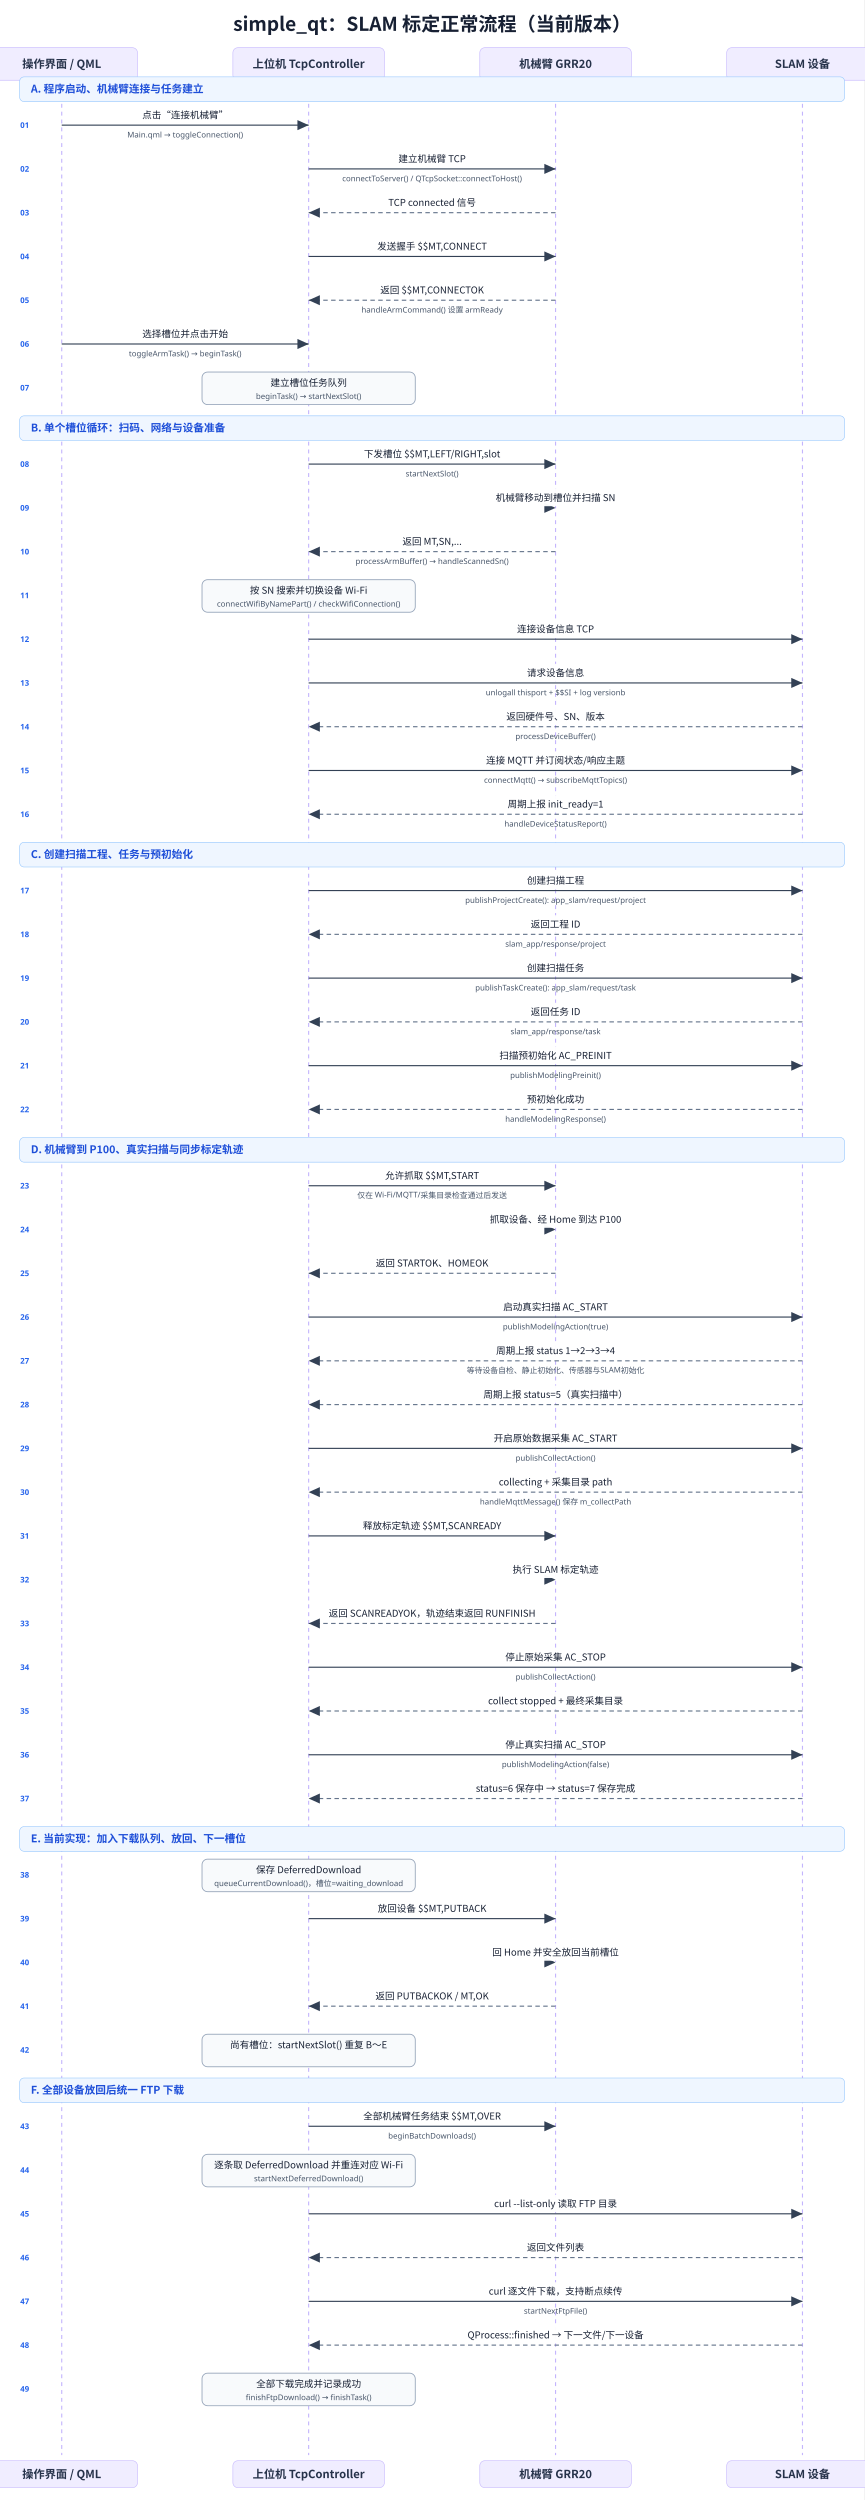
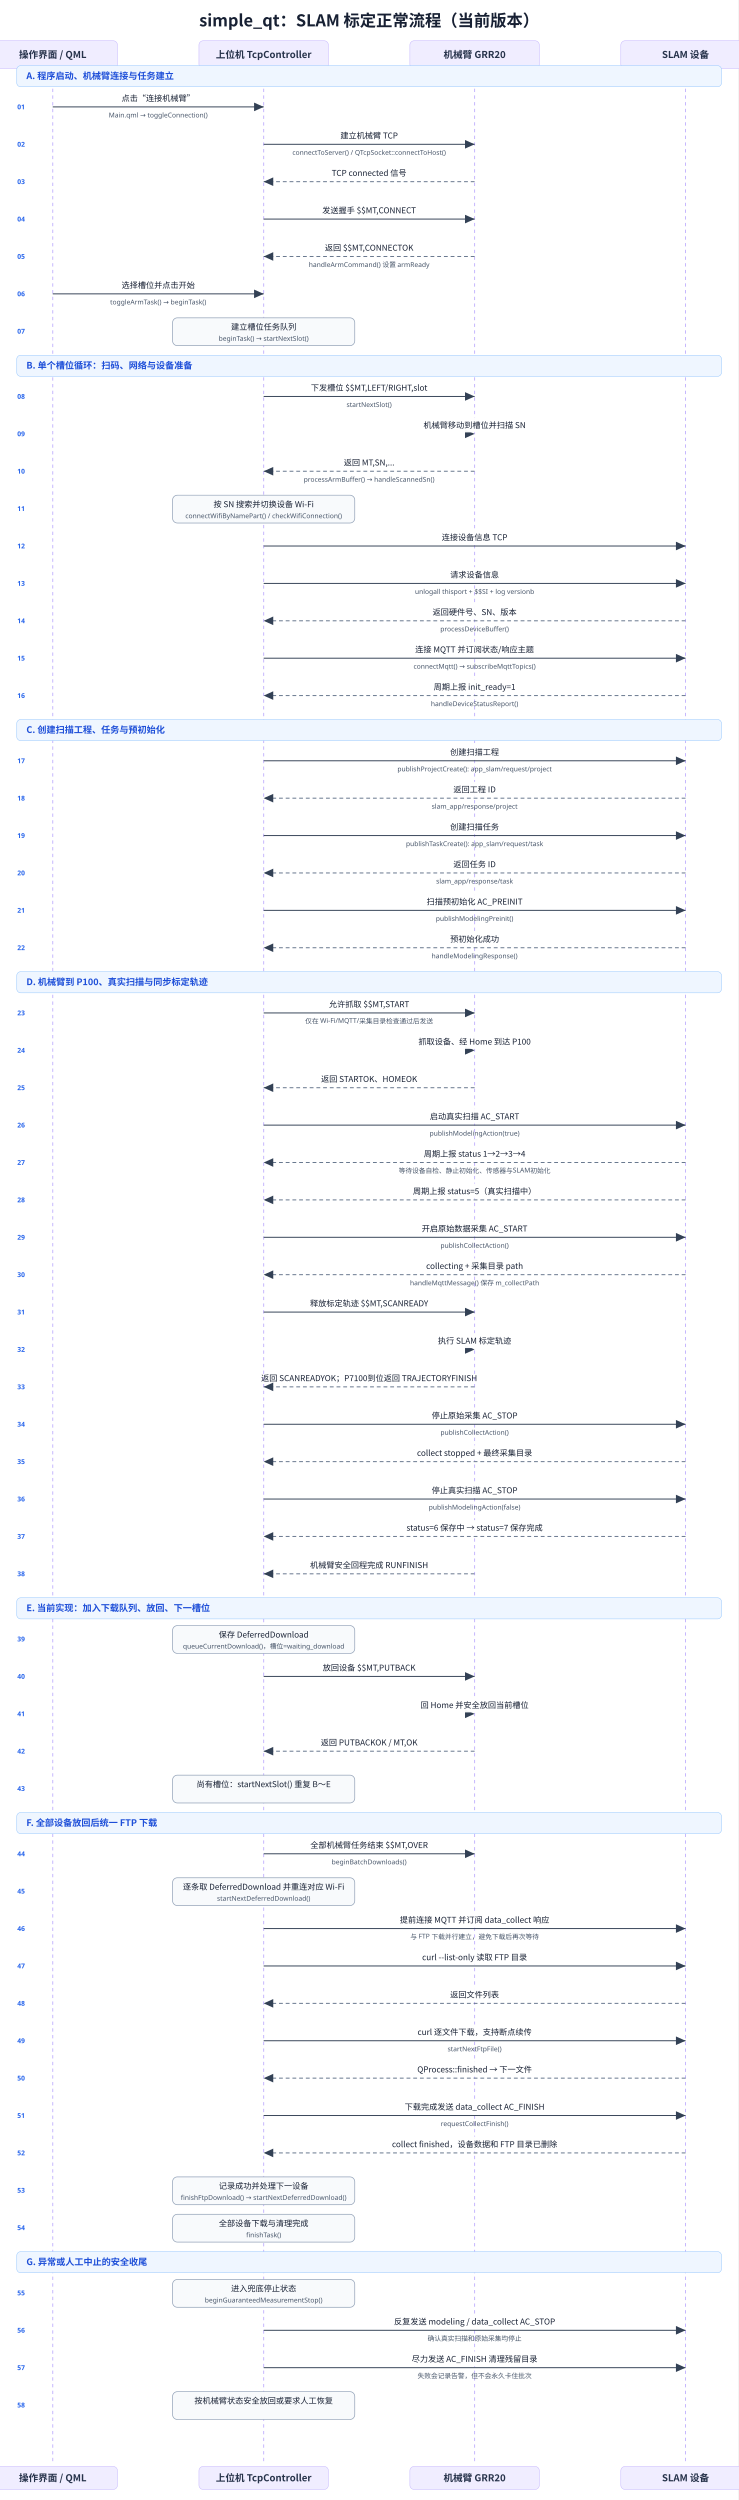
- <svg xmlns="http://www.w3.org/2000/svg" width="1540" height="4455" viewBox="0 0 1540 4455">
+ <svg xmlns="http://www.w3.org/2000/svg" width="1540" height="5215" viewBox="0 0 1540 5215">
  <defs>
    <marker id="arrow" markerWidth="12" markerHeight="9" refX="10" refY="4.5" orient="auto" markerUnits="strokeWidth">
      <path d="M0,0 L10,4.5 L0,9 z" fill="#334155" />
    </marker>
    <style>
      .title{font:700 34px "Microsoft YaHei","Noto Sans CJK SC",sans-serif;fill:#172033}
      .participant{font:600 20px "Microsoft YaHei","Noto Sans CJK SC",sans-serif;fill:#26324a}
      .label{font:500 17px "Microsoft YaHei","Noto Sans CJK SC",sans-serif;fill:#172033}
      .sub{font:400 14px Consolas,"Microsoft YaHei",sans-serif;fill:#475569}
      .stage{font:700 19px "Microsoft YaHei","Noto Sans CJK SC",sans-serif;fill:#1d4ed8}
      .step{font:700 14px Consolas,sans-serif;fill:#2563eb}
      .life{stroke:#c4b5fd;stroke-width:2;stroke-dasharray:7 7}
      .arrow{stroke:#334155;stroke-width:2;fill:none;marker-end:url(#arrow)}
      .return{stroke:#64748b;stroke-width:2;stroke-dasharray:8 6;fill:none;marker-end:url(#arrow)}
    </style>
  </defs>
  <rect width="100%" height="100%" fill="#ffffff" />
  <text class="title" x="770" y="55" text-anchor="middle">simple_qt：SLAM 标定正常流程（当前版本）</text>
  <rect x="-25" y="85" width="270" height="58" rx="9" fill="#f0edff" stroke="#c4b5fd" />
  <text class="participant" x="110" y="121" text-anchor="middle">操作界面 / QML</text>
-   <line class="life" x1="110" y1="143" x2="110" y2="4375" />
+   <line class="life" x1="110" y1="143" x2="110" y2="5135" />
  <rect x="415" y="85" width="270" height="58" rx="9" fill="#f0edff" stroke="#c4b5fd" />
  <text class="participant" x="550" y="121" text-anchor="middle">上位机 TcpController</text>
-   <line class="life" x1="550" y1="143" x2="550" y2="4375" />
+   <line class="life" x1="550" y1="143" x2="550" y2="5135" />
  <rect x="855" y="85" width="270" height="58" rx="9" fill="#f0edff" stroke="#c4b5fd" />
  <text class="participant" x="990" y="121" text-anchor="middle">机械臂 GRR20</text>
-   <line class="life" x1="990" y1="143" x2="990" y2="4375" />
+   <line class="life" x1="990" y1="143" x2="990" y2="5135" />
  <rect x="1295" y="85" width="270" height="58" rx="9" fill="#f0edff" stroke="#c4b5fd" />
  <text class="participant" x="1430" y="121" text-anchor="middle">SLAM 设备</text>
-   <line class="life" x1="1430" y1="143" x2="1430" y2="4375" />
+   <line class="life" x1="1430" y1="143" x2="1430" y2="5135" />
  <rect x="35" y="137" width="1470" height="44" rx="8" fill="#eff6ff" stroke="#93c5fd" />
  <text class="stage" x="55" y="165">A. 程序启动、机械臂连接与任务建立</text>
  <text class="step" x="36" y="228">01</text>
  <line class="arrow" x1="110" y1="223" x2="550" y2="223" />
  <rect x="132" y="189" width="396" height="31" rx="5" fill="#ffffff" opacity="0.96" />
  <text class="label" x="330" y="211" text-anchor="middle">点击“连接机械臂”</text>
  <text class="sub" x="330" y="245" text-anchor="middle">Main.qml → toggleConnection()</text>
  <text class="step" x="36" y="306">02</text>
  <line class="arrow" x1="550" y1="301" x2="990" y2="301" />
  <rect x="572" y="267" width="396" height="31" rx="5" fill="#ffffff" opacity="0.96" />
  <text class="label" x="770" y="289" text-anchor="middle">建立机械臂 TCP</text>
  <text class="sub" x="770" y="323" text-anchor="middle">connectToServer() / QTcpSocket::connectToHost()</text>
  <text class="step" x="36" y="384">03</text>
  <line class="return" x1="990" y1="379" x2="550" y2="379" />
  <rect x="572" y="345" width="396" height="31" rx="5" fill="#ffffff" opacity="0.96" />
  <text class="label" x="770" y="367" text-anchor="middle">TCP connected 信号</text>
  <text class="step" x="36" y="462">04</text>
  <line class="arrow" x1="550" y1="457" x2="990" y2="457" />
  <rect x="572" y="423" width="396" height="31" rx="5" fill="#ffffff" opacity="0.96" />
  <text class="label" x="770" y="445" text-anchor="middle">发送握手 $$MT,CONNECT</text>
  <text class="step" x="36" y="540">05</text>
  <line class="return" x1="990" y1="535" x2="550" y2="535" />
  <rect x="572" y="501" width="396" height="31" rx="5" fill="#ffffff" opacity="0.96" />
  <text class="label" x="770" y="523" text-anchor="middle">返回 $$MT,CONNECTOK</text>
  <text class="sub" x="770" y="557" text-anchor="middle">handleArmCommand() 设置 armReady</text>
  <text class="step" x="36" y="618">06</text>
  <line class="arrow" x1="110" y1="613" x2="550" y2="613" />
  <rect x="132" y="579" width="396" height="31" rx="5" fill="#ffffff" opacity="0.96" />
  <text class="label" x="330" y="601" text-anchor="middle">选择槽位并点击开始</text>
  <text class="sub" x="330" y="635" text-anchor="middle">toggleArmTask() → beginTask()</text>
  <text class="step" x="36" y="696">07</text>
  <rect x="360" y="663" width="380" height="58" rx="10" fill="#f8fafc" stroke="#94a3b8" stroke-width="1.5" />
  <text class="label" x="550" y="688" text-anchor="middle">建立槽位任务队列</text>
  <text class="sub" x="550" y="711" text-anchor="middle">beginTask() → startNextSlot()</text>
  <rect x="35" y="741" width="1470" height="44" rx="8" fill="#eff6ff" stroke="#93c5fd" />
  <text class="stage" x="55" y="769">B. 单个槽位循环：扫码、网络与设备准备</text>
  <text class="step" x="36" y="832">08</text>
  <line class="arrow" x1="550" y1="827" x2="990" y2="827" />
  <rect x="572" y="793" width="396" height="31" rx="5" fill="#ffffff" opacity="0.96" />
  <text class="label" x="770" y="815" text-anchor="middle">下发槽位 $$MT,LEFT/RIGHT,slot</text>
  <text class="sub" x="770" y="849" text-anchor="middle">startNextSlot()</text>
  <text class="step" x="36" y="910">09</text>
  <line class="arrow" x1="990" y1="905" x2="990" y2="905" />
  <rect x="792" y="871" width="396" height="31" rx="5" fill="#ffffff" opacity="0.96" />
  <text class="label" x="990" y="893" text-anchor="middle">机械臂移动到槽位并扫描 SN</text>
  <text class="step" x="36" y="988">10</text>
  <line class="return" x1="990" y1="983" x2="550" y2="983" />
  <rect x="572" y="949" width="396" height="31" rx="5" fill="#ffffff" opacity="0.96" />
  <text class="label" x="770" y="971" text-anchor="middle">返回 MT,SN,...</text>
  <text class="sub" x="770" y="1005" text-anchor="middle">processArmBuffer() → handleScannedSn()</text>
  <text class="step" x="36" y="1066">11</text>
  <rect x="360" y="1033" width="380" height="58" rx="10" fill="#f8fafc" stroke="#94a3b8" stroke-width="1.5" />
  <text class="label" x="550" y="1058" text-anchor="middle">按 SN 搜索并切换设备 Wi-Fi</text>
  <text class="sub" x="550" y="1081" text-anchor="middle">connectWifiByNamePart() / checkWifiConnection()</text>
  <text class="step" x="36" y="1144">12</text>
  <line class="arrow" x1="550" y1="1139" x2="1430" y2="1139" />
  <rect x="792" y="1105" width="396" height="31" rx="5" fill="#ffffff" opacity="0.96" />
  <text class="label" x="990" y="1127" text-anchor="middle">连接设备信息 TCP</text>
  <text class="step" x="36" y="1222">13</text>
  <line class="arrow" x1="550" y1="1217" x2="1430" y2="1217" />
  <rect x="792" y="1183" width="396" height="31" rx="5" fill="#ffffff" opacity="0.96" />
  <text class="label" x="990" y="1205" text-anchor="middle">请求设备信息</text>
  <text class="sub" x="990" y="1239" text-anchor="middle">unlogall thisport + $$SI + log versionb</text>
  <text class="step" x="36" y="1300">14</text>
  <line class="return" x1="1430" y1="1295" x2="550" y2="1295" />
  <rect x="792" y="1261" width="396" height="31" rx="5" fill="#ffffff" opacity="0.96" />
  <text class="label" x="990" y="1283" text-anchor="middle">返回硬件号、SN、版本</text>
  <text class="sub" x="990" y="1317" text-anchor="middle">processDeviceBuffer()</text>
  <text class="step" x="36" y="1378">15</text>
  <line class="arrow" x1="550" y1="1373" x2="1430" y2="1373" />
  <rect x="792" y="1339" width="396" height="31" rx="5" fill="#ffffff" opacity="0.96" />
  <text class="label" x="990" y="1361" text-anchor="middle">连接 MQTT 并订阅状态/响应主题</text>
  <text class="sub" x="990" y="1395" text-anchor="middle">connectMqtt() → subscribeMqttTopics()</text>
  <text class="step" x="36" y="1456">16</text>
  <line class="return" x1="1430" y1="1451" x2="550" y2="1451" />
  <rect x="792" y="1417" width="396" height="31" rx="5" fill="#ffffff" opacity="0.96" />
  <text class="label" x="990" y="1439" text-anchor="middle">周期上报 init_ready=1</text>
  <text class="sub" x="990" y="1473" text-anchor="middle">handleDeviceStatusReport()</text>
  <rect x="35" y="1501" width="1470" height="44" rx="8" fill="#eff6ff" stroke="#93c5fd" />
  <text class="stage" x="55" y="1529">C. 创建扫描工程、任务与预初始化</text>
  <text class="step" x="36" y="1592">17</text>
  <line class="arrow" x1="550" y1="1587" x2="1430" y2="1587" />
  <rect x="792" y="1553" width="396" height="31" rx="5" fill="#ffffff" opacity="0.96" />
  <text class="label" x="990" y="1575" text-anchor="middle">创建扫描工程</text>
  <text class="sub" x="990" y="1609" text-anchor="middle">publishProjectCreate(): app_slam/request/project</text>
  <text class="step" x="36" y="1670">18</text>
  <line class="return" x1="1430" y1="1665" x2="550" y2="1665" />
  <rect x="792" y="1631" width="396" height="31" rx="5" fill="#ffffff" opacity="0.96" />
  <text class="label" x="990" y="1653" text-anchor="middle">返回工程 ID</text>
  <text class="sub" x="990" y="1687" text-anchor="middle">slam_app/response/project</text>
  <text class="step" x="36" y="1748">19</text>
  <line class="arrow" x1="550" y1="1743" x2="1430" y2="1743" />
  <rect x="792" y="1709" width="396" height="31" rx="5" fill="#ffffff" opacity="0.96" />
  <text class="label" x="990" y="1731" text-anchor="middle">创建扫描任务</text>
  <text class="sub" x="990" y="1765" text-anchor="middle">publishTaskCreate(): app_slam/request/task</text>
  <text class="step" x="36" y="1826">20</text>
  <line class="return" x1="1430" y1="1821" x2="550" y2="1821" />
  <rect x="792" y="1787" width="396" height="31" rx="5" fill="#ffffff" opacity="0.96" />
  <text class="label" x="990" y="1809" text-anchor="middle">返回任务 ID</text>
  <text class="sub" x="990" y="1843" text-anchor="middle">slam_app/response/task</text>
  <text class="step" x="36" y="1904">21</text>
  <line class="arrow" x1="550" y1="1899" x2="1430" y2="1899" />
  <rect x="792" y="1865" width="396" height="31" rx="5" fill="#ffffff" opacity="0.96" />
  <text class="label" x="990" y="1887" text-anchor="middle">扫描预初始化 AC_PREINIT</text>
  <text class="sub" x="990" y="1921" text-anchor="middle">publishModelingPreinit()</text>
  <text class="step" x="36" y="1982">22</text>
  <line class="return" x1="1430" y1="1977" x2="550" y2="1977" />
  <rect x="792" y="1943" width="396" height="31" rx="5" fill="#ffffff" opacity="0.96" />
  <text class="label" x="990" y="1965" text-anchor="middle">预初始化成功</text>
  <text class="sub" x="990" y="1999" text-anchor="middle">handleModelingResponse()</text>
  <rect x="35" y="2027" width="1470" height="44" rx="8" fill="#eff6ff" stroke="#93c5fd" />
  <text class="stage" x="55" y="2055">D. 机械臂到 P100、真实扫描与同步标定轨迹</text>
  <text class="step" x="36" y="2118">23</text>
  <line class="arrow" x1="550" y1="2113" x2="990" y2="2113" />
  <rect x="572" y="2079" width="396" height="31" rx="5" fill="#ffffff" opacity="0.96" />
  <text class="label" x="770" y="2101" text-anchor="middle">允许抓取 $$MT,START</text>
  <text class="sub" x="770" y="2135" text-anchor="middle">仅在 Wi-Fi/MQTT/采集目录检查通过后发送</text>
  <text class="step" x="36" y="2196">24</text>
  <line class="arrow" x1="990" y1="2191" x2="990" y2="2191" />
  <rect x="792" y="2157" width="396" height="31" rx="5" fill="#ffffff" opacity="0.96" />
  <text class="label" x="990" y="2179" text-anchor="middle">抓取设备、经 Home 到达 P100</text>
  <text class="step" x="36" y="2274">25</text>
  <line class="return" x1="990" y1="2269" x2="550" y2="2269" />
  <rect x="572" y="2235" width="396" height="31" rx="5" fill="#ffffff" opacity="0.96" />
  <text class="label" x="770" y="2257" text-anchor="middle">返回 STARTOK、HOMEOK</text>
  <text class="step" x="36" y="2352">26</text>
  <line class="arrow" x1="550" y1="2347" x2="1430" y2="2347" />
  <rect x="792" y="2313" width="396" height="31" rx="5" fill="#ffffff" opacity="0.96" />
  <text class="label" x="990" y="2335" text-anchor="middle">启动真实扫描 AC_START</text>
  <text class="sub" x="990" y="2369" text-anchor="middle">publishModelingAction(true)</text>
  <text class="step" x="36" y="2430">27</text>
  <line class="return" x1="1430" y1="2425" x2="550" y2="2425" />
  <rect x="792" y="2391" width="396" height="31" rx="5" fill="#ffffff" opacity="0.96" />
  <text class="label" x="990" y="2413" text-anchor="middle">周期上报 status 1→2→3→4</text>
  <text class="sub" x="990" y="2447" text-anchor="middle">等待设备自检、静止初始化、传感器与SLAM初始化</text>
  <text class="step" x="36" y="2508">28</text>
  <line class="return" x1="1430" y1="2503" x2="550" y2="2503" />
  <rect x="792" y="2469" width="396" height="31" rx="5" fill="#ffffff" opacity="0.96" />
  <text class="label" x="990" y="2491" text-anchor="middle">周期上报 status=5（真实扫描中）</text>
  <text class="step" x="36" y="2586">29</text>
  <line class="arrow" x1="550" y1="2581" x2="1430" y2="2581" />
  <rect x="792" y="2547" width="396" height="31" rx="5" fill="#ffffff" opacity="0.96" />
  <text class="label" x="990" y="2569" text-anchor="middle">开启原始数据采集 AC_START</text>
  <text class="sub" x="990" y="2603" text-anchor="middle">publishCollectAction()</text>
  <text class="step" x="36" y="2664">30</text>
  <line class="return" x1="1430" y1="2659" x2="550" y2="2659" />
  <rect x="792" y="2625" width="396" height="31" rx="5" fill="#ffffff" opacity="0.96" />
  <text class="label" x="990" y="2647" text-anchor="middle">collecting + 采集目录 path</text>
  <text class="sub" x="990" y="2681" text-anchor="middle">handleMqttMessage() 保存 m_collectPath</text>
  <text class="step" x="36" y="2742">31</text>
  <line class="arrow" x1="550" y1="2737" x2="990" y2="2737" />
  <rect x="572" y="2703" width="396" height="31" rx="5" fill="#ffffff" opacity="0.96" />
  <text class="label" x="770" y="2725" text-anchor="middle">释放标定轨迹 $$MT,SCANREADY</text>
  <text class="step" x="36" y="2820">32</text>
  <line class="arrow" x1="990" y1="2815" x2="990" y2="2815" />
  <rect x="792" y="2781" width="396" height="31" rx="5" fill="#ffffff" opacity="0.96" />
  <text class="label" x="990" y="2803" text-anchor="middle">执行 SLAM 标定轨迹</text>
  <text class="step" x="36" y="2898">33</text>
  <line class="return" x1="990" y1="2893" x2="550" y2="2893" />
  <rect x="572" y="2859" width="396" height="31" rx="5" fill="#ffffff" opacity="0.96" />
-   <text class="label" x="770" y="2881" text-anchor="middle">返回 SCANREADYOK，轨迹结束返回 RUNFINISH</text>
+   <text class="label" x="770" y="2881" text-anchor="middle">返回 SCANREADYOK；P7100到位返回 TRAJECTORYFINISH</text>
  <text class="step" x="36" y="2976">34</text>
  <line class="arrow" x1="550" y1="2971" x2="1430" y2="2971" />
  <rect x="792" y="2937" width="396" height="31" rx="5" fill="#ffffff" opacity="0.96" />
  <text class="label" x="990" y="2959" text-anchor="middle">停止原始采集 AC_STOP</text>
  <text class="sub" x="990" y="2993" text-anchor="middle">publishCollectAction()</text>
  <text class="step" x="36" y="3054">35</text>
  <line class="return" x1="1430" y1="3049" x2="550" y2="3049" />
  <rect x="792" y="3015" width="396" height="31" rx="5" fill="#ffffff" opacity="0.96" />
  <text class="label" x="990" y="3037" text-anchor="middle">collect stopped + 最终采集目录</text>
  <text class="step" x="36" y="3132">36</text>
  <line class="arrow" x1="550" y1="3127" x2="1430" y2="3127" />
  <rect x="792" y="3093" width="396" height="31" rx="5" fill="#ffffff" opacity="0.96" />
  <text class="label" x="990" y="3115" text-anchor="middle">停止真实扫描 AC_STOP</text>
  <text class="sub" x="990" y="3149" text-anchor="middle">publishModelingAction(false)</text>
  <text class="step" x="36" y="3210">37</text>
  <line class="return" x1="1430" y1="3205" x2="550" y2="3205" />
  <rect x="792" y="3171" width="396" height="31" rx="5" fill="#ffffff" opacity="0.96" />
  <text class="label" x="990" y="3193" text-anchor="middle">status=6 保存中 → status=7 保存完成</text>
-   <rect x="35" y="3255" width="1470" height="44" rx="8" fill="#eff6ff" stroke="#93c5fd" />
-   <text class="stage" x="55" y="3283">E. 当前实现：加入下载队列、放回、下一槽位</text>
-   <text class="step" x="36" y="3346">38</text>
-   <rect x="360" y="3313" width="380" height="58" rx="10" fill="#f8fafc" stroke="#94a3b8" stroke-width="1.5" />
-   <text class="label" x="550" y="3338" text-anchor="middle">保存 DeferredDownload</text>
-   <text class="sub" x="550" y="3361" text-anchor="middle">queueCurrentDownload()，槽位=waiting_download</text>
+   <text class="step" x="36" y="3288">38</text>
+   <line class="return" x1="990" y1="3283" x2="550" y2="3283" />
+   <rect x="572" y="3249" width="396" height="31" rx="5" fill="#ffffff" opacity="0.96" />
+   <text class="label" x="770" y="3271" text-anchor="middle">机械臂安全回程完成 RUNFINISH</text>
+   <rect x="35" y="3333" width="1470" height="44" rx="8" fill="#eff6ff" stroke="#93c5fd" />
+   <text class="stage" x="55" y="3361">E. 当前实现：加入下载队列、放回、下一槽位</text>
  <text class="step" x="36" y="3424">39</text>
-   <line class="arrow" x1="550" y1="3419" x2="990" y2="3419" />
-   <rect x="572" y="3385" width="396" height="31" rx="5" fill="#ffffff" opacity="0.96" />
-   <text class="label" x="770" y="3407" text-anchor="middle">放回设备 $$MT,PUTBACK</text>
+   <rect x="360" y="3391" width="380" height="58" rx="10" fill="#f8fafc" stroke="#94a3b8" stroke-width="1.5" />
+   <text class="label" x="550" y="3416" text-anchor="middle">保存 DeferredDownload</text>
+   <text class="sub" x="550" y="3439" text-anchor="middle">queueCurrentDownload()，槽位=waiting_download</text>
  <text class="step" x="36" y="3502">40</text>
-   <line class="arrow" x1="990" y1="3497" x2="990" y2="3497" />
-   <rect x="792" y="3463" width="396" height="31" rx="5" fill="#ffffff" opacity="0.96" />
-   <text class="label" x="990" y="3485" text-anchor="middle">回 Home 并安全放回当前槽位</text>
+   <line class="arrow" x1="550" y1="3497" x2="990" y2="3497" />
+   <rect x="572" y="3463" width="396" height="31" rx="5" fill="#ffffff" opacity="0.96" />
+   <text class="label" x="770" y="3485" text-anchor="middle">放回设备 $$MT,PUTBACK</text>
  <text class="step" x="36" y="3580">41</text>
-   <line class="return" x1="990" y1="3575" x2="550" y2="3575" />
-   <rect x="572" y="3541" width="396" height="31" rx="5" fill="#ffffff" opacity="0.96" />
-   <text class="label" x="770" y="3563" text-anchor="middle">返回 PUTBACKOK / MT,OK</text>
+   <line class="arrow" x1="990" y1="3575" x2="990" y2="3575" />
+   <rect x="792" y="3541" width="396" height="31" rx="5" fill="#ffffff" opacity="0.96" />
+   <text class="label" x="990" y="3563" text-anchor="middle">回 Home 并安全放回当前槽位</text>
  <text class="step" x="36" y="3658">42</text>
-   <rect x="360" y="3625" width="380" height="58" rx="10" fill="#f8fafc" stroke="#94a3b8" stroke-width="1.5" />
-   <text class="label" x="550" y="3650" text-anchor="middle">尚有槽位：startNextSlot() 重复 B～E</text>
-   <rect x="35" y="3703" width="1470" height="44" rx="8" fill="#eff6ff" stroke="#93c5fd" />
-   <text class="stage" x="55" y="3731">F. 全部设备放回后统一 FTP 下载</text>
-   <text class="step" x="36" y="3794">43</text>
-   <line class="arrow" x1="550" y1="3789" x2="990" y2="3789" />
-   <rect x="572" y="3755" width="396" height="31" rx="5" fill="#ffffff" opacity="0.96" />
-   <text class="label" x="770" y="3777" text-anchor="middle">全部机械臂任务结束 $$MT,OVER</text>
-   <text class="sub" x="770" y="3811" text-anchor="middle">beginBatchDownloads()</text>
+   <line class="return" x1="990" y1="3653" x2="550" y2="3653" />
+   <rect x="572" y="3619" width="396" height="31" rx="5" fill="#ffffff" opacity="0.96" />
+   <text class="label" x="770" y="3641" text-anchor="middle">返回 PUTBACKOK / MT,OK</text>
+   <text class="step" x="36" y="3736">43</text>
+   <rect x="360" y="3703" width="380" height="58" rx="10" fill="#f8fafc" stroke="#94a3b8" stroke-width="1.5" />
+   <text class="label" x="550" y="3728" text-anchor="middle">尚有槽位：startNextSlot() 重复 B～E</text>
+   <rect x="35" y="3781" width="1470" height="44" rx="8" fill="#eff6ff" stroke="#93c5fd" />
+   <text class="stage" x="55" y="3809">F. 全部设备放回后统一 FTP 下载</text>
  <text class="step" x="36" y="3872">44</text>
-   <rect x="360" y="3839" width="380" height="58" rx="10" fill="#f8fafc" stroke="#94a3b8" stroke-width="1.5" />
-   <text class="label" x="550" y="3864" text-anchor="middle">逐条取 DeferredDownload 并重连对应 Wi-Fi</text>
-   <text class="sub" x="550" y="3887" text-anchor="middle">startNextDeferredDownload()</text>
+   <line class="arrow" x1="550" y1="3867" x2="990" y2="3867" />
+   <rect x="572" y="3833" width="396" height="31" rx="5" fill="#ffffff" opacity="0.96" />
+   <text class="label" x="770" y="3855" text-anchor="middle">全部机械臂任务结束 $$MT,OVER</text>
+   <text class="sub" x="770" y="3889" text-anchor="middle">beginBatchDownloads()</text>
  <text class="step" x="36" y="3950">45</text>
-   <line class="arrow" x1="550" y1="3945" x2="1430" y2="3945" />
-   <rect x="792" y="3911" width="396" height="31" rx="5" fill="#ffffff" opacity="0.96" />
-   <text class="label" x="990" y="3933" text-anchor="middle">curl --list-only 读取 FTP 目录</text>
+   <rect x="360" y="3917" width="380" height="58" rx="10" fill="#f8fafc" stroke="#94a3b8" stroke-width="1.5" />
+   <text class="label" x="550" y="3942" text-anchor="middle">逐条取 DeferredDownload 并重连对应 Wi-Fi</text>
+   <text class="sub" x="550" y="3965" text-anchor="middle">startNextDeferredDownload()</text>
  <text class="step" x="36" y="4028">46</text>
-   <line class="return" x1="1430" y1="4023" x2="550" y2="4023" />
+   <line class="arrow" x1="550" y1="4023" x2="1430" y2="4023" />
  <rect x="792" y="3989" width="396" height="31" rx="5" fill="#ffffff" opacity="0.96" />
-   <text class="label" x="990" y="4011" text-anchor="middle">返回文件列表</text>
+   <text class="label" x="990" y="4011" text-anchor="middle">提前连接 MQTT 并订阅 data_collect 响应</text>
+   <text class="sub" x="990" y="4045" text-anchor="middle">与 FTP 下载并行建立，避免下载后再次等待</text>
  <text class="step" x="36" y="4106">47</text>
  <line class="arrow" x1="550" y1="4101" x2="1430" y2="4101" />
  <rect x="792" y="4067" width="396" height="31" rx="5" fill="#ffffff" opacity="0.96" />
-   <text class="label" x="990" y="4089" text-anchor="middle">curl 逐文件下载，支持断点续传</text>
-   <text class="sub" x="990" y="4123" text-anchor="middle">startNextFtpFile()</text>
+   <text class="label" x="990" y="4089" text-anchor="middle">curl --list-only 读取 FTP 目录</text>
  <text class="step" x="36" y="4184">48</text>
  <line class="return" x1="1430" y1="4179" x2="550" y2="4179" />
  <rect x="792" y="4145" width="396" height="31" rx="5" fill="#ffffff" opacity="0.96" />
-   <text class="label" x="990" y="4167" text-anchor="middle">QProcess::finished → 下一文件/下一设备</text>
+   <text class="label" x="990" y="4167" text-anchor="middle">返回文件列表</text>
  <text class="step" x="36" y="4262">49</text>
-   <rect x="360" y="4229" width="380" height="58" rx="10" fill="#f8fafc" stroke="#94a3b8" stroke-width="1.5" />
-   <text class="label" x="550" y="4254" text-anchor="middle">全部下载完成并记录成功</text>
-   <text class="sub" x="550" y="4277" text-anchor="middle">finishFtpDownload() → finishTask()</text>
-   <rect x="-25" y="4385" width="270" height="48" rx="9" fill="#f0edff" stroke="#c4b5fd" />
-   <text class="participant" x="110" y="4416" text-anchor="middle">操作界面 / QML</text>
-   <rect x="415" y="4385" width="270" height="48" rx="9" fill="#f0edff" stroke="#c4b5fd" />
-   <text class="participant" x="550" y="4416" text-anchor="middle">上位机 TcpController</text>
-   <rect x="855" y="4385" width="270" height="48" rx="9" fill="#f0edff" stroke="#c4b5fd" />
-   <text class="participant" x="990" y="4416" text-anchor="middle">机械臂 GRR20</text>
-   <rect x="1295" y="4385" width="270" height="48" rx="9" fill="#f0edff" stroke="#c4b5fd" />
-   <text class="participant" x="1430" y="4416" text-anchor="middle">SLAM 设备</text>
+   <line class="arrow" x1="550" y1="4257" x2="1430" y2="4257" />
+   <rect x="792" y="4223" width="396" height="31" rx="5" fill="#ffffff" opacity="0.96" />
+   <text class="label" x="990" y="4245" text-anchor="middle">curl 逐文件下载，支持断点续传</text>
+   <text class="sub" x="990" y="4279" text-anchor="middle">startNextFtpFile()</text>
+   <text class="step" x="36" y="4340">50</text>
+   <line class="return" x1="1430" y1="4335" x2="550" y2="4335" />
+   <rect x="792" y="4301" width="396" height="31" rx="5" fill="#ffffff" opacity="0.96" />
+   <text class="label" x="990" y="4323" text-anchor="middle">QProcess::finished → 下一文件</text>
+   <text class="step" x="36" y="4418">51</text>
+   <line class="arrow" x1="550" y1="4413" x2="1430" y2="4413" />
+   <rect x="792" y="4379" width="396" height="31" rx="5" fill="#ffffff" opacity="0.96" />
+   <text class="label" x="990" y="4401" text-anchor="middle">下载完成发送 data_collect AC_FINISH</text>
+   <text class="sub" x="990" y="4435" text-anchor="middle">requestCollectFinish()</text>
+   <text class="step" x="36" y="4496">52</text>
+   <line class="return" x1="1430" y1="4491" x2="550" y2="4491" />
+   <rect x="792" y="4457" width="396" height="31" rx="5" fill="#ffffff" opacity="0.96" />
+   <text class="label" x="990" y="4479" text-anchor="middle">collect finished，设备数据和 FTP 目录已删除</text>
+   <text class="step" x="36" y="4574">53</text>
+   <rect x="360" y="4541" width="380" height="58" rx="10" fill="#f8fafc" stroke="#94a3b8" stroke-width="1.5" />
+   <text class="label" x="550" y="4566" text-anchor="middle">记录成功并处理下一设备</text>
+   <text class="sub" x="550" y="4589" text-anchor="middle">finishFtpDownload() → startNextDeferredDownload()</text>
+   <text class="step" x="36" y="4652">54</text>
+   <rect x="360" y="4619" width="380" height="58" rx="10" fill="#f8fafc" stroke="#94a3b8" stroke-width="1.5" />
+   <text class="label" x="550" y="4644" text-anchor="middle">全部设备下载与清理完成</text>
+   <text class="sub" x="550" y="4667" text-anchor="middle">finishTask()</text>
+   <rect x="35" y="4697" width="1470" height="44" rx="8" fill="#eff6ff" stroke="#93c5fd" />
+   <text class="stage" x="55" y="4725">G. 异常或人工中止的安全收尾</text>
+   <text class="step" x="36" y="4788">55</text>
+   <rect x="360" y="4755" width="380" height="58" rx="10" fill="#f8fafc" stroke="#94a3b8" stroke-width="1.5" />
+   <text class="label" x="550" y="4780" text-anchor="middle">进入兜底停止状态</text>
+   <text class="sub" x="550" y="4803" text-anchor="middle">beginGuaranteedMeasurementStop()</text>
+   <text class="step" x="36" y="4866">56</text>
+   <line class="arrow" x1="550" y1="4861" x2="1430" y2="4861" />
+   <rect x="792" y="4827" width="396" height="31" rx="5" fill="#ffffff" opacity="0.96" />
+   <text class="label" x="990" y="4849" text-anchor="middle">反复发送 modeling / data_collect AC_STOP</text>
+   <text class="sub" x="990" y="4883" text-anchor="middle">确认真实扫描和原始采集均停止</text>
+   <text class="step" x="36" y="4944">57</text>
+   <line class="arrow" x1="550" y1="4939" x2="1430" y2="4939" />
+   <rect x="792" y="4905" width="396" height="31" rx="5" fill="#ffffff" opacity="0.96" />
+   <text class="label" x="990" y="4927" text-anchor="middle">尽力发送 AC_FINISH 清理残留目录</text>
+   <text class="sub" x="990" y="4961" text-anchor="middle">失败会记录告警，但不会永久卡住批次</text>
+   <text class="step" x="36" y="5022">58</text>
+   <rect x="360" y="4989" width="380" height="58" rx="10" fill="#f8fafc" stroke="#94a3b8" stroke-width="1.5" />
+   <text class="label" x="550" y="5014" text-anchor="middle">按机械臂状态安全放回或要求人工恢复</text>
+   <rect x="-25" y="5145" width="270" height="48" rx="9" fill="#f0edff" stroke="#c4b5fd" />
+   <text class="participant" x="110" y="5176" text-anchor="middle">操作界面 / QML</text>
+   <rect x="415" y="5145" width="270" height="48" rx="9" fill="#f0edff" stroke="#c4b5fd" />
+   <text class="participant" x="550" y="5176" text-anchor="middle">上位机 TcpController</text>
+   <rect x="855" y="5145" width="270" height="48" rx="9" fill="#f0edff" stroke="#c4b5fd" />
+   <text class="participant" x="990" y="5176" text-anchor="middle">机械臂 GRR20</text>
+   <rect x="1295" y="5145" width="270" height="48" rx="9" fill="#f0edff" stroke="#c4b5fd" />
+   <text class="participant" x="1430" y="5176" text-anchor="middle">SLAM 设备</text>
</svg>
